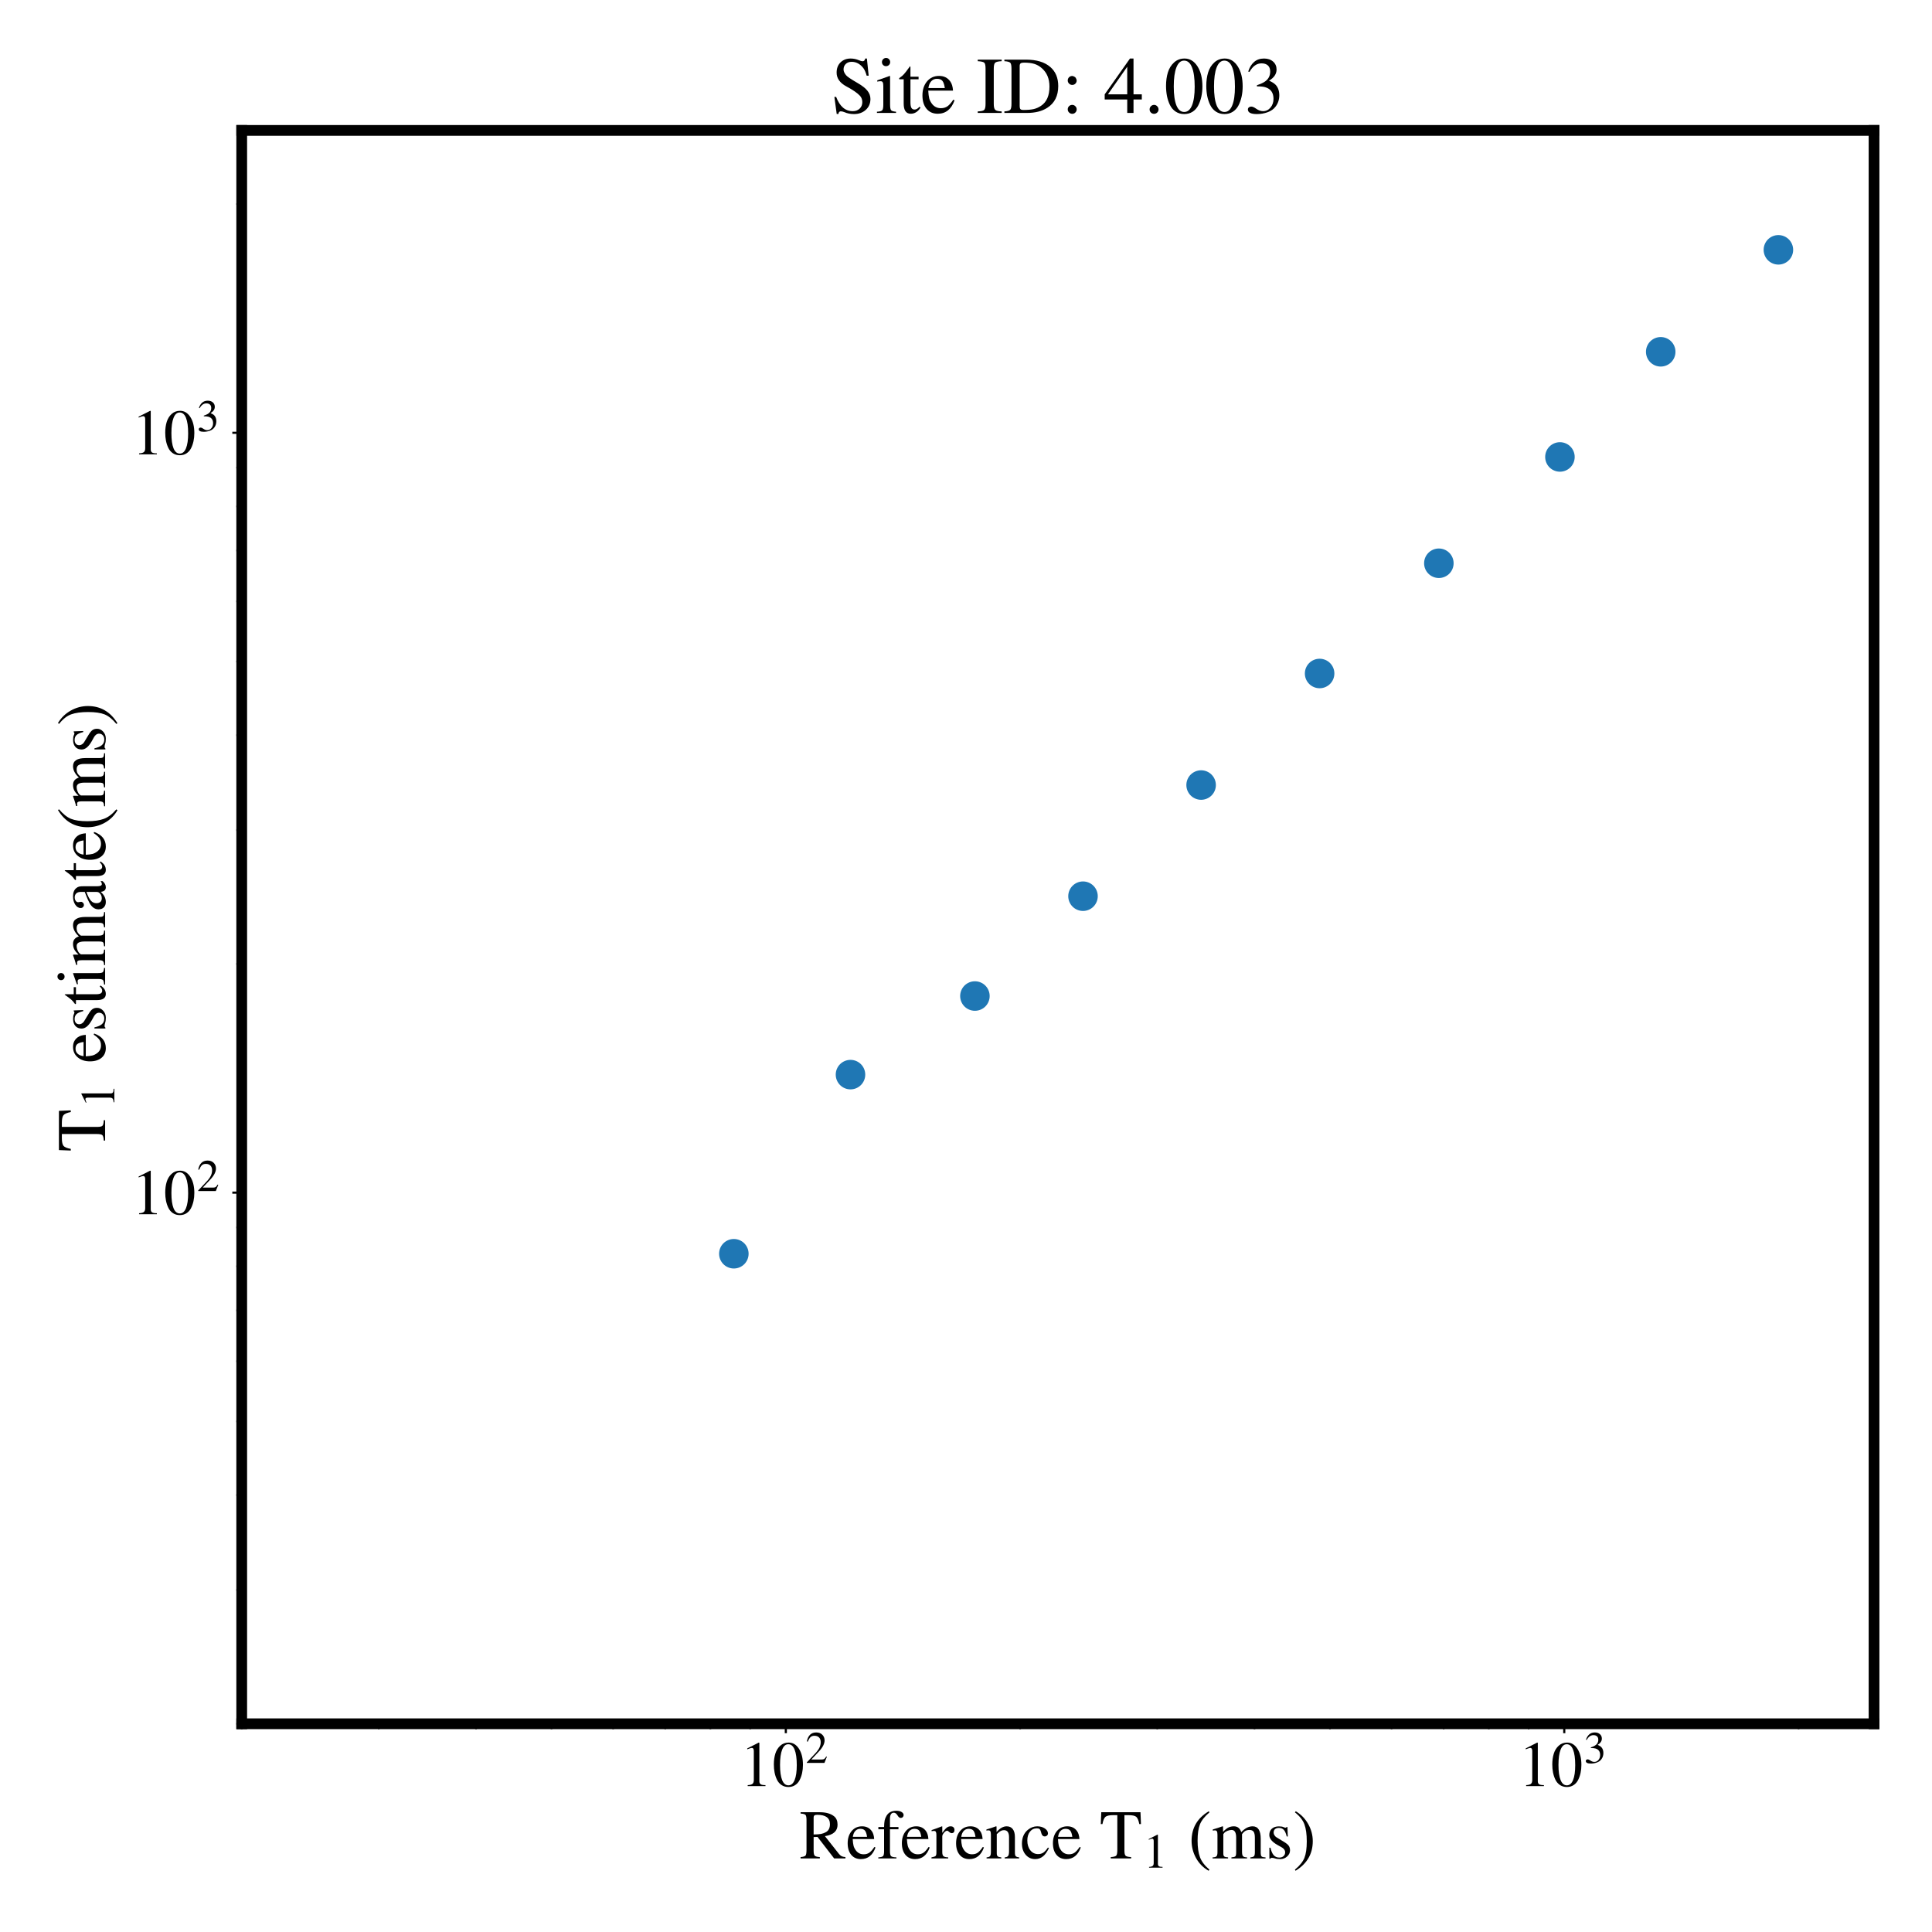
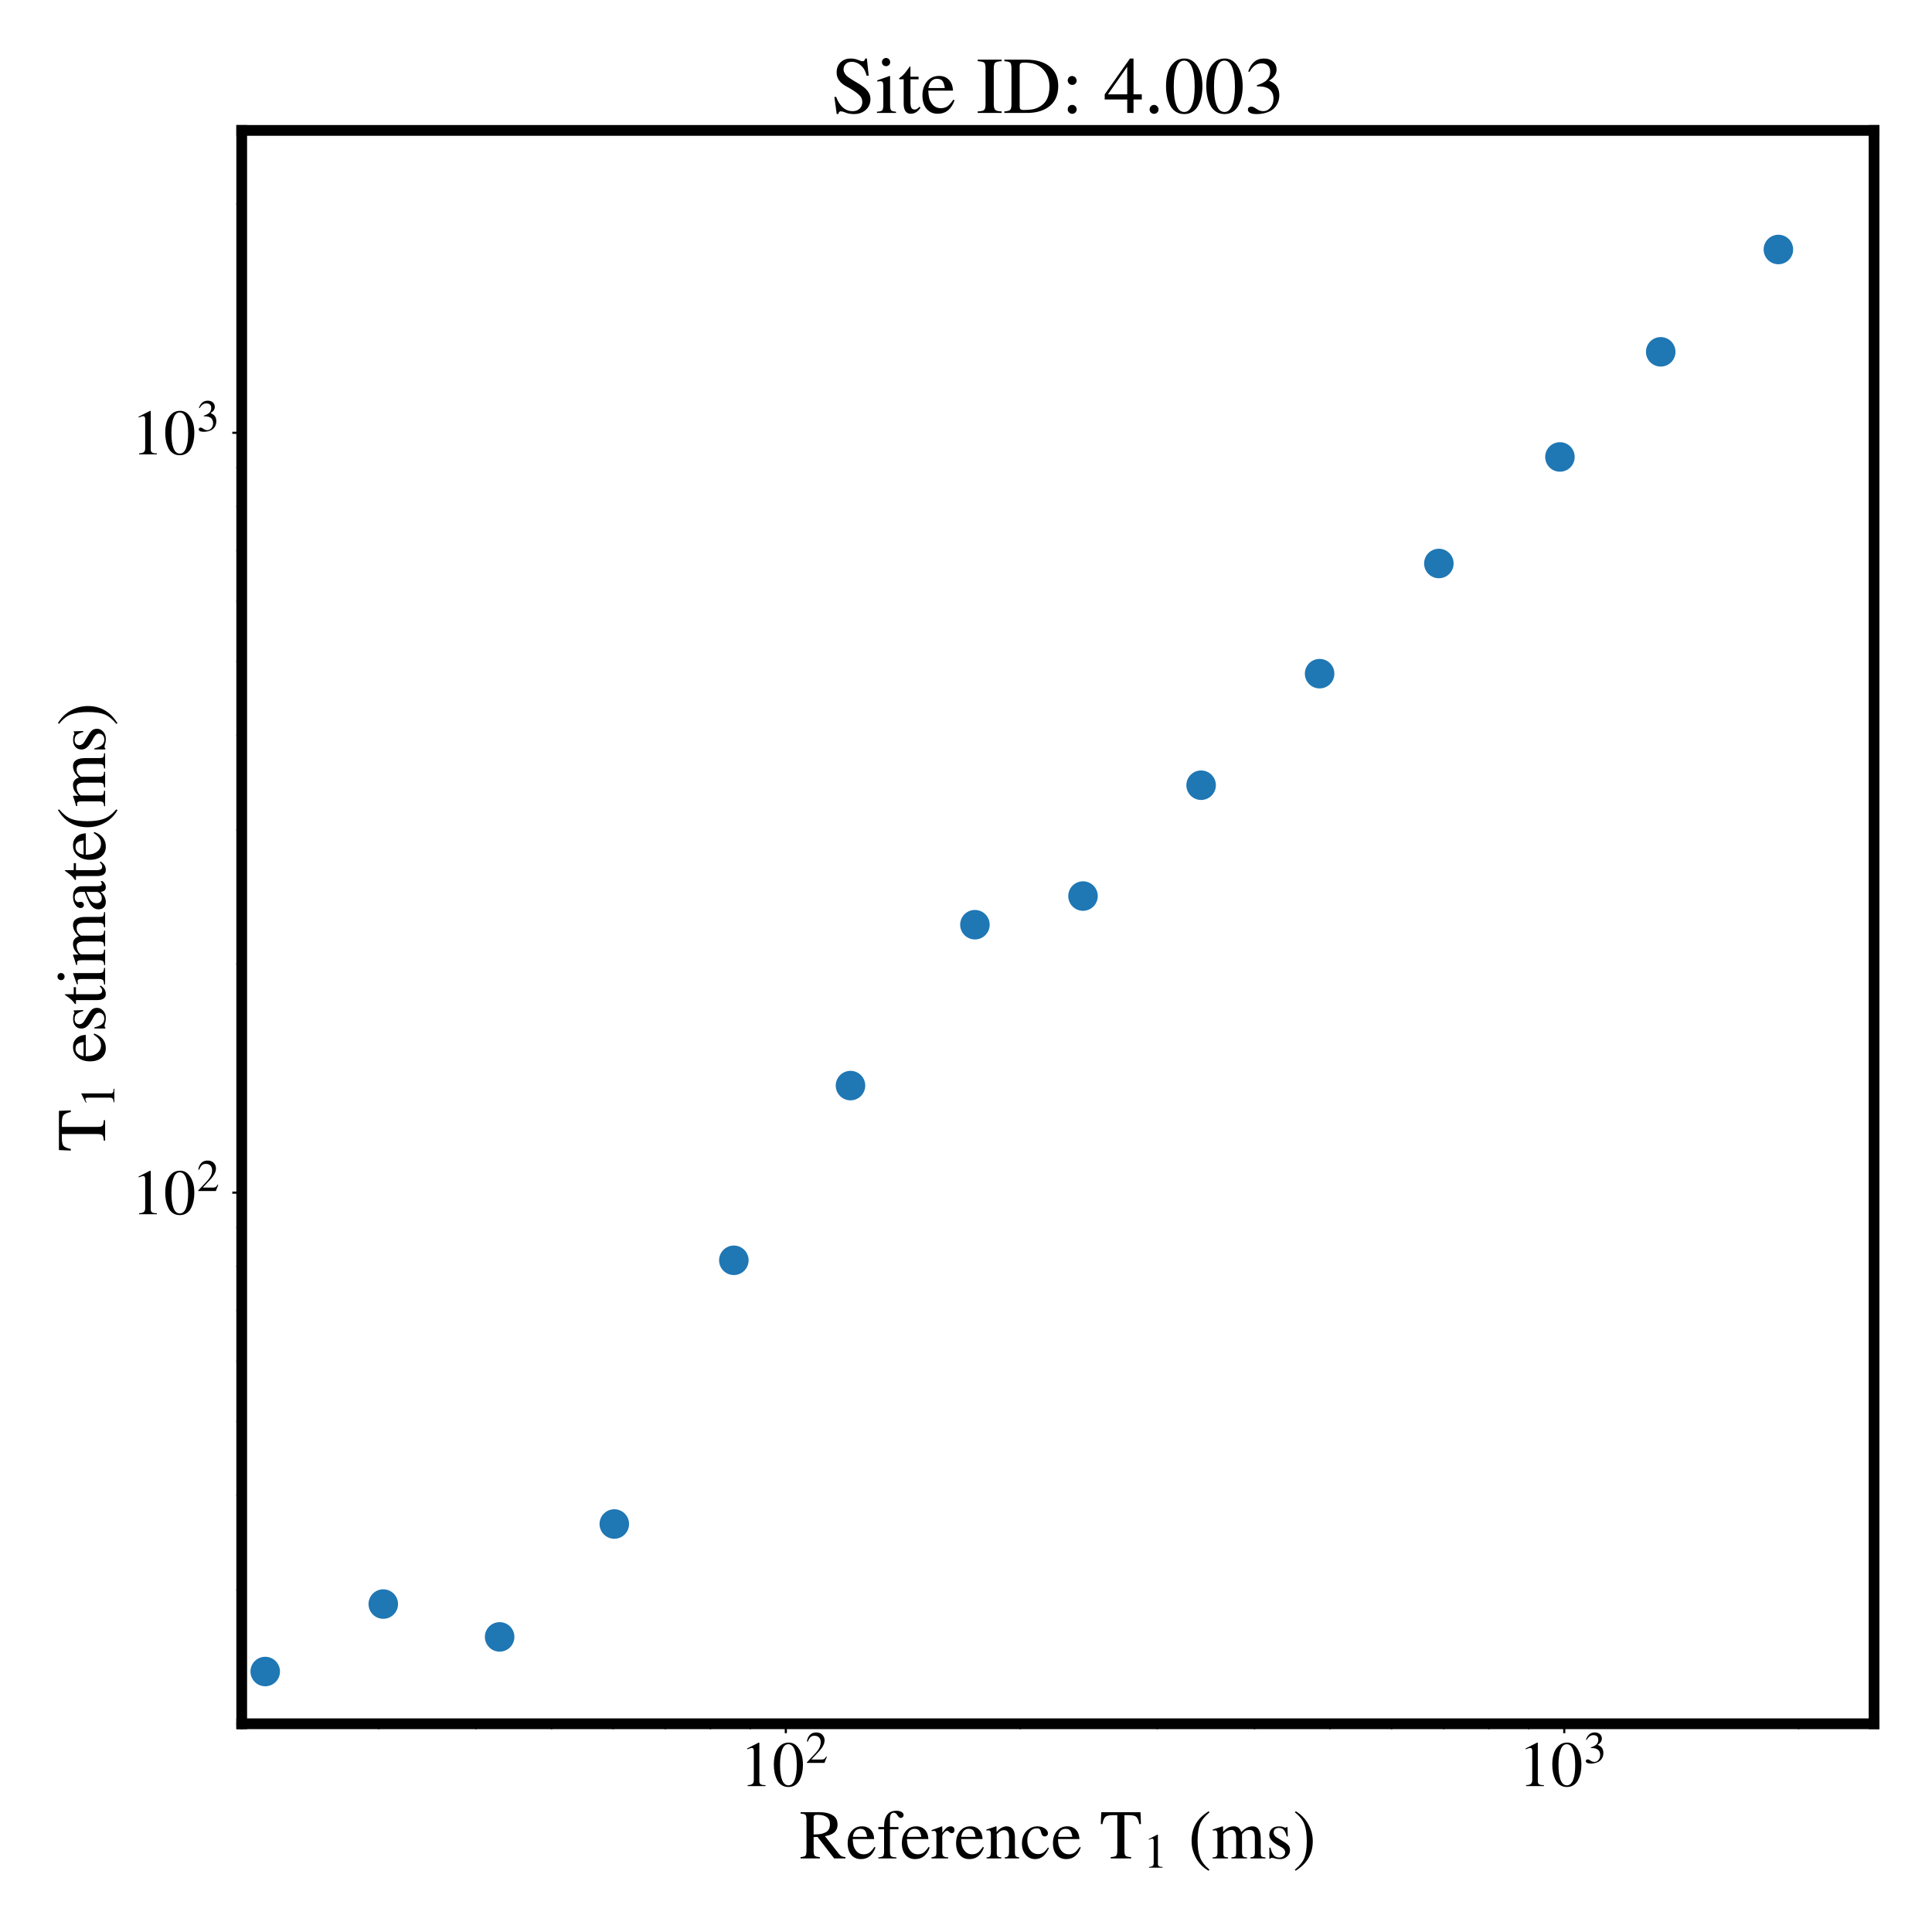
<svg xmlns="http://www.w3.org/2000/svg" xmlns:xlink="http://www.w3.org/1999/xlink" height="720pt" version="1.1" viewBox="0 0 720 720" width="720pt">
  <defs>
    <style type="text/css">*{stroke-linecap:butt;stroke-linejoin:round;}</style>
  </defs>
  <g id="figure_1">
    <g id="patch_1">
      <path d="M 0 720  L 720 720  L 720 0  L 0 0  z " style="fill:#ffffff;" />
    </g>
    <g id="axes_1">
      <g id="patch_2">
        <path d="M 90.08 642.4  L 698.4 642.4  L 698.4 48.6  L 90.08 48.6  z " style="fill:#ffffff;" />
      </g>
      <g id="matplotlib.axis_1">
        <g id="xtick_1">
          <g id="line2d_1">
            <defs>
-               <path d="M 0 0  L 0 3.5  " id="mec0db24d3a" style="stroke:#000000;stroke-width:0.8;" />
-             </defs>
-             <g>
-               <use style="stroke:#000000;stroke-width:0.8;" x="292.853" xlink:href="#mec0db24d3a" y="642.4" />
+               <path d="M 0 0  L 0 3.5  " id="m1747aa0107" style="stroke:#000000;stroke-width:0.8;" />
+             </defs>
+             <g>
+               <use style="stroke:#000000;stroke-width:0.8;" x="292.853" xlink:href="#m1747aa0107" y="642.4" />
            </g>
          </g>
          <g id="text_1">
            <g transform="translate(275.8133 665.7912)scale(0.24 -0.24)">
              <defs>
                <path d="M 39.406 0  L 11.797 0  L 11.797 1.5  Q 17.297 1.797 19.297 3.547  Q 21.297 5.297 21.297 9.5  L 21.297 54.406  Q 21.297 59.297 18.297 59.297  Q 16.906 59.297 13.797 58.094  L 11.094 57.094  L 11.094 58.5  L 29 67.594  L 29.906 67.297  L 29.906 7.594  Q 29.906 4.297 31.906 2.891  Q 33.906 1.5 39.406 1.5  z " id="STIXGeneral-Regular-49" />
                <path d="M 47.594 33  Q 47.594 26.297 46.297 20.344  Q 45 14.406 42.453 9.406  Q 39.906 4.406 35.406 1.5  Q 30.906 -1.406 25 -1.406  Q 18.906 -1.406 14.297 1.688  Q 9.703 4.797 7.203 10  Q 4.703 15.203 3.547 21.094  Q 2.406 27 2.406 33.594  Q 2.406 42.906 4.703 50.344  Q 7 57.797 12.344 62.688  Q 17.703 67.594 25.406 67.594  Q 35.203 67.594 41.391 58  Q 47.594 48.406 47.594 33  z M 38 32.5  Q 38 48.297 34.641 56.641  Q 31.297 65 24.797 65  Q 18.594 65 15.297 56.594  Q 12 48.203 12 32.906  Q 12 17.5 15.297 9.344  Q 18.594 1.203 25 1.203  Q 31.297 1.203 34.641 9.344  Q 38 17.5 38 32.5  z " id="STIXGeneral-Regular-48" />
                <path d="M 47.406 13.703  L 42 0  L 2.906 0  L 2.906 1.203  L 20.703 20.094  Q 27.703 27.406 30.703 33.5  Q 33.703 39.594 33.703 46.094  Q 33.703 52.797 30 56.5  Q 26.297 60.203 19.797 60.203  Q 14.406 60.203 11.25 57.391  Q 8.094 54.594 5.094 47.203  L 3 47.703  Q 4.703 57 9.844 62.297  Q 15 67.594 23.797 67.594  Q 32.094 67.594 37.188 62.594  Q 42.297 57.594 42.297 50  Q 42.297 38.703 29.5 25.203  L 13 7.594  L 36.406 7.594  Q 39.703 7.594 41.641 8.891  Q 43.594 10.203 46 14.297  z " id="STIXGeneral-Regular-50" />
              </defs>
              <use transform="translate(0 0.684375)" xlink:href="#STIXGeneral-Regular-49" />
              <use transform="translate(49.99999 0.684375)" xlink:href="#STIXGeneral-Regular-48" />
              <use transform="translate(101.575 36.68438)scale(0.7)" xlink:href="#STIXGeneral-Regular-50" />
            </g>
          </g>
        </g>
        <g id="xtick_2">
          <g id="line2d_2">
            <g>
-               <use style="stroke:#000000;stroke-width:0.8;" x="582.956" xlink:href="#mec0db24d3a" y="642.4" />
+               <use style="stroke:#000000;stroke-width:0.8;" x="582.956" xlink:href="#m1747aa0107" y="642.4" />
            </g>
          </g>
          <g id="text_2">
            <g transform="translate(565.9164 665.7912)scale(0.24 -0.24)">
              <defs>
                <path d="M 6.094 51  L 4.5 51.406  Q 6.797 58.906 11.688 63.25  Q 16.594 67.594 24.094 67.594  Q 31.094 67.594 35.391 63.797  Q 39.703 60 39.703 53.906  Q 39.703 45.703 30.406 40.094  Q 35.906 37.703 38.703 34.797  Q 43.094 29.906 43.094 21.906  Q 43.094 13.906 38.5 7.906  Q 35.094 3.297 28.75 0.938  Q 22.406 -1.406 15.297 -1.406  Q 4.094 -1.406 4.094 4.297  Q 4.094 5.906 5.297 6.906  Q 6.5 7.906 8.203 7.906  Q 10.703 7.906 14.297 5.297  Q 18.703 2.203 22.906 2.203  Q 28.406 2.203 32.156 6.641  Q 35.906 11.094 35.906 17.5  Q 35.906 29 25.5 32  Q 22.406 33 15.297 33  L 15.297 34.406  Q 20.906 36.297 23.703 38  Q 31.797 42.594 31.797 51.406  Q 31.797 56.406 28.938 59  Q 26.094 61.594 21 61.594  Q 12 61.594 6.094 51  z " id="STIXGeneral-Regular-51" />
              </defs>
              <use transform="translate(0 0.684375)" xlink:href="#STIXGeneral-Regular-49" />
              <use transform="translate(49.99999 0.684375)" xlink:href="#STIXGeneral-Regular-48" />
              <use transform="translate(101.575 36.68438)scale(0.7)" xlink:href="#STIXGeneral-Regular-51" />
            </g>
          </g>
        </g>
        <g id="xtick_3">
          <g id="line2d_3">
            <defs>
-               <path d="M 0 0  L 0 2  " id="m1d9bc4391e" style="stroke:#000000;stroke-width:0.6;" />
-             </defs>
-             <g>
-               <use style="stroke:#000000;stroke-width:0.6;" x="90.08" xlink:href="#m1d9bc4391e" y="642.4" />
+               <path d="M 0 0  L 0 2  " id="med1c0cef31" style="stroke:#000000;stroke-width:0.6;" />
+             </defs>
+             <g>
+               <use style="stroke:#000000;stroke-width:0.6;" x="90.08" xlink:href="#med1c0cef31" y="642.4" />
            </g>
          </g>
        </g>
        <g id="xtick_4">
          <g id="line2d_4">
            <g>
-               <use style="stroke:#000000;stroke-width:0.6;" x="141.165" xlink:href="#m1d9bc4391e" y="642.4" />
+               <use style="stroke:#000000;stroke-width:0.6;" x="141.165" xlink:href="#med1c0cef31" y="642.4" />
            </g>
          </g>
        </g>
        <g id="xtick_5">
          <g id="line2d_5">
            <g>
-               <use style="stroke:#000000;stroke-width:0.6;" x="177.41" xlink:href="#m1d9bc4391e" y="642.4" />
+               <use style="stroke:#000000;stroke-width:0.6;" x="177.41" xlink:href="#med1c0cef31" y="642.4" />
            </g>
          </g>
        </g>
        <g id="xtick_6">
          <g id="line2d_6">
            <g>
-               <use style="stroke:#000000;stroke-width:0.6;" x="205.524" xlink:href="#m1d9bc4391e" y="642.4" />
+               <use style="stroke:#000000;stroke-width:0.6;" x="205.524" xlink:href="#med1c0cef31" y="642.4" />
            </g>
          </g>
        </g>
        <g id="xtick_7">
          <g id="line2d_7">
            <g>
-               <use style="stroke:#000000;stroke-width:0.6;" x="228.494" xlink:href="#m1d9bc4391e" y="642.4" />
+               <use style="stroke:#000000;stroke-width:0.6;" x="228.494" xlink:href="#med1c0cef31" y="642.4" />
            </g>
          </g>
        </g>
        <g id="xtick_8">
          <g id="line2d_8">
            <g>
-               <use style="stroke:#000000;stroke-width:0.6;" x="247.916" xlink:href="#m1d9bc4391e" y="642.4" />
+               <use style="stroke:#000000;stroke-width:0.6;" x="247.916" xlink:href="#med1c0cef31" y="642.4" />
            </g>
          </g>
        </g>
        <g id="xtick_9">
          <g id="line2d_9">
            <g>
-               <use style="stroke:#000000;stroke-width:0.6;" x="264.739" xlink:href="#m1d9bc4391e" y="642.4" />
+               <use style="stroke:#000000;stroke-width:0.6;" x="264.739" xlink:href="#med1c0cef31" y="642.4" />
            </g>
          </g>
        </g>
        <g id="xtick_10">
          <g id="line2d_10">
            <g>
-               <use style="stroke:#000000;stroke-width:0.6;" x="279.579" xlink:href="#m1d9bc4391e" y="642.4" />
+               <use style="stroke:#000000;stroke-width:0.6;" x="279.579" xlink:href="#med1c0cef31" y="642.4" />
            </g>
          </g>
        </g>
        <g id="xtick_11">
          <g id="line2d_11">
            <g>
-               <use style="stroke:#000000;stroke-width:0.6;" x="380.183" xlink:href="#m1d9bc4391e" y="642.4" />
+               <use style="stroke:#000000;stroke-width:0.6;" x="380.183" xlink:href="#med1c0cef31" y="642.4" />
            </g>
          </g>
        </g>
        <g id="xtick_12">
          <g id="line2d_12">
            <g>
-               <use style="stroke:#000000;stroke-width:0.6;" x="431.268" xlink:href="#m1d9bc4391e" y="642.4" />
+               <use style="stroke:#000000;stroke-width:0.6;" x="431.268" xlink:href="#med1c0cef31" y="642.4" />
            </g>
          </g>
        </g>
        <g id="xtick_13">
          <g id="line2d_13">
            <g>
-               <use style="stroke:#000000;stroke-width:0.6;" x="467.513" xlink:href="#m1d9bc4391e" y="642.4" />
+               <use style="stroke:#000000;stroke-width:0.6;" x="467.513" xlink:href="#med1c0cef31" y="642.4" />
            </g>
          </g>
        </g>
        <g id="xtick_14">
          <g id="line2d_14">
            <g>
-               <use style="stroke:#000000;stroke-width:0.6;" x="495.627" xlink:href="#m1d9bc4391e" y="642.4" />
+               <use style="stroke:#000000;stroke-width:0.6;" x="495.627" xlink:href="#med1c0cef31" y="642.4" />
            </g>
          </g>
        </g>
        <g id="xtick_15">
          <g id="line2d_15">
            <g>
-               <use style="stroke:#000000;stroke-width:0.6;" x="518.597" xlink:href="#m1d9bc4391e" y="642.4" />
+               <use style="stroke:#000000;stroke-width:0.6;" x="518.597" xlink:href="#med1c0cef31" y="642.4" />
            </g>
          </g>
        </g>
        <g id="xtick_16">
          <g id="line2d_16">
            <g>
-               <use style="stroke:#000000;stroke-width:0.6;" x="538.019" xlink:href="#m1d9bc4391e" y="642.4" />
+               <use style="stroke:#000000;stroke-width:0.6;" x="538.019" xlink:href="#med1c0cef31" y="642.4" />
            </g>
          </g>
        </g>
        <g id="xtick_17">
          <g id="line2d_17">
            <g>
-               <use style="stroke:#000000;stroke-width:0.6;" x="554.842" xlink:href="#m1d9bc4391e" y="642.4" />
+               <use style="stroke:#000000;stroke-width:0.6;" x="554.842" xlink:href="#med1c0cef31" y="642.4" />
            </g>
          </g>
        </g>
        <g id="xtick_18">
          <g id="line2d_18">
            <g>
-               <use style="stroke:#000000;stroke-width:0.6;" x="569.682" xlink:href="#m1d9bc4391e" y="642.4" />
+               <use style="stroke:#000000;stroke-width:0.6;" x="569.682" xlink:href="#med1c0cef31" y="642.4" />
            </g>
          </g>
        </g>
        <g id="xtick_19">
          <g id="line2d_19">
            <g>
-               <use style="stroke:#000000;stroke-width:0.6;" x="670.286" xlink:href="#m1d9bc4391e" y="642.4" />
+               <use style="stroke:#000000;stroke-width:0.6;" x="670.286" xlink:href="#med1c0cef31" y="642.4" />
            </g>
          </g>
        </g>
        <g id="text_3">
          <g transform="translate(297.91 692.7572)scale(0.26 -0.26)">
            <defs>
              <path d="M 66 0  L 49.797 0  L 26 30.797  L 20.406 30.594  L 20.406 11.203  Q 20.406 5.5 21.953 3.891  Q 23.5 2.297 29.297 1.906  L 29.297 0  L 1.703 0  L 1.703 1.906  Q 7.406 2.406 8.797 4.094  Q 10.203 5.797 10.203 12.406  L 10.203 55.094  Q 10.203 60.703 8.797 62.297  Q 7.406 63.906 1.703 64.297  L 1.703 66.203  L 28.906 66.203  Q 42.594 66.203 49.797 60.297  Q 54.703 56.297 54.703 48.297  Q 54.703 34.703 36.594 31.906  L 56.594 6.594  Q 58.703 4 60.594 3.094  Q 62.5 2.203 66 1.906  z M 20.406 58.297  L 20.406 34.297  Q 27.594 34.406 31.094 35.094  Q 34.594 35.797 38.094 37.703  Q 43.797 40.906 43.797 49.094  Q 43.797 62.5 25.5 62.5  Q 22.797 62.5 21.594 61.641  Q 20.406 60.797 20.406 58.297  z " id="STIXGeneral-Regular-82" />
              <path d="M 40.797 16.406  L 42.406 15.703  Q 36.406 -1 21.5 -1  Q 12.703 -1 7.594 5.141  Q 2.5 11.297 2.5 21.703  Q 2.5 32.406 8.203 39.203  Q 13.906 46 23.203 46  Q 32.203 46 37.094 39.094  Q 40 35.094 40.5 27.703  L 9.703 27.703  Q 10.094 21.406 10.938 18.094  Q 11.797 14.797 14.297 11.406  Q 18.5 5.906 25.406 5.906  Q 30.297 5.906 33.641 8.297  Q 37 10.703 40.797 16.406  z M 9.906 30.906  L 30.297 30.906  Q 29.406 37.203 27.344 39.797  Q 25.297 42.406 20.5 42.406  Q 16.297 42.406 13.5 39.453  Q 10.703 36.5 9.906 30.906  z " id="STIXGeneral-Regular-101" />
              <path d="M 2.094 45  L 10.297 45  Q 10.406 51 11.094 54.344  Q 11.797 57.703 13.797 61.094  Q 18 68.297 27.906 68.297  Q 32.406 68.297 35.344 66.547  Q 38.297 64.797 38.297 62.094  Q 38.297 60.406 37.094 59.203  Q 35.906 58 34.094 58  Q 31.703 58 29.594 61.594  Q 27.203 65.5 24.297 65.5  Q 18.703 65.5 18.703 56.594  L 18.703 45  L 30.906 45  L 30.906 41.797  L 18.703 41.797  L 18.703 10.406  Q 18.703 4.797 20.297 3.25  Q 21.906 1.703 28 1.5  L 28 0  L 2 0  L 2 1.5  Q 7.406 1.797 8.844 3.344  Q 10.297 4.906 10.297 10.406  L 10.297 41.797  L 2.094 41.797  z " id="STIXGeneral-Regular-102" />
              <path d="M 16 45.797  L 16 36.594  Q 19.797 42 22.344 44  Q 24.906 46 28 46  Q 30.594 46 32.047 44.594  Q 33.5 43.203 33.5 40.703  Q 33.5 38.594 32.453 37.391  Q 31.406 36.203 29.594 36.203  Q 27.703 36.203 25.594 38.203  Q 24 39.703 23 39.703  Q 20.906 39.703 18.453 36.797  Q 16 33.906 16 31.5  L 16 9  Q 16 4.703 17.703 3.203  Q 19.406 1.703 24.5 1.5  L 24.5 0  L 0.5 0  L 0.5 1.5  Q 5.297 2.406 6.438 3.5  Q 7.594 4.594 7.594 8.406  L 7.594 33.406  Q 7.594 36.703 6.844 38.047  Q 6.094 39.406 4.203 39.406  Q 2.594 39.406 0.703 39  L 0.703 40.594  Q 7 42.594 15.5 46  z " id="STIXGeneral-Regular-114" />
              <path d="M 48.5 0  L 27.703 0  L 27.797 1.5  Q 31.5 1.797 32.75 3.641  Q 34 5.5 34 10.5  L 34 30.406  Q 34 40.5 26.703 40.5  Q 24.203 40.5 22 39.297  Q 19.797 38.094 16.406 34.797  L 16.406 7.203  Q 16.406 4.203 17.75 3  Q 19.094 1.797 22.906 1.5  L 22.906 0  L 1.797 0  L 1.797 1.5  Q 5.594 1.797 6.797 3.344  Q 8 4.906 8 9.406  L 8 33.703  Q 8 37.406 7.297 38.797  Q 6.594 40.203 4.5 40.203  Q 2.5 40.203 1.594 39.797  L 1.594 41.5  Q 8.594 43.5 15.297 46  L 16.094 45.703  L 16.094 37.906  L 16.203 37.906  Q 23.297 46 30.594 46  Q 36.297 46 39.344 42  Q 42.406 38 42.406 30.594  L 42.406 8.5  Q 42.406 4.5 43.594 3.203  Q 44.797 1.906 48.5 1.5  z " id="STIXGeneral-Regular-110" />
              <path d="M 39.797 15.594  L 41.203 14.703  Q 36.906 6.297 33 3.203  Q 27.906 -1 21.5 -1  Q 13.203 -1 7.844 5.25  Q 2.5 11.5 2.5 21.203  Q 2.5 33.906 10.906 40.906  Q 17.094 46 24.406 46  Q 30.703 46 35.25 42.953  Q 39.797 39.906 39.797 35.703  Q 39.797 34 38.391 32.75  Q 37 31.5 35.094 31.5  Q 31.594 31.5 30.297 36.094  L 29.703 38.297  Q 28.906 41.094 27.703 42.094  Q 26.5 43.094 23.797 43.094  Q 17.703 43.094 13.953 38.297  Q 10.203 33.5 10.203 25.703  Q 10.203 17.094 14.5 11.641  Q 18.797 6.203 25.703 6.203  Q 30 6.203 33.094 8.25  Q 36.203 10.297 39.797 15.594  z " id="STIXGeneral-Regular-99" />
              <path id="STIXGeneral-Regular-32" />
              <path d="M 59.297 49.203  L 56.906 49.203  Q 55.297 57.406 52.391 59.703  Q 49.5 62 41.5 62  L 35.594 62  L 35.594 11.094  Q 35.594 5.406 37.297 3.797  Q 39 2.203 45.203 1.906  L 45.203 0  L 16 0  L 16 1.906  Q 22.297 2.297 23.844 4  Q 25.406 5.703 25.406 12.297  L 25.406 62  L 19.406 62  Q 11.297 62 8.438 59.641  Q 5.594 57.297 4.094 49.203  L 1.703 49.203  L 2.406 66.203  L 58.594 66.203  z " id="STIXGeneral-Regular-84" />
              <path d="M 30.406 -16.094  L 29.203 -17.703  Q 17.594 -11.094 11.188 0.5  Q 4.797 12.094 4.797 25.203  Q 4.797 52.906 29.5 67.594  L 30.406 66  Q 20.203 57.297 16.797 48.844  Q 13.406 40.406 13.406 25.5  Q 13.406 10.703 16.906 1.5  Q 20.406 -7.703 30.406 -16.094  z " id="STIXGeneral-Regular-40" />
              <path d="M 77.5 0  L 55.703 0  L 55.703 1.5  Q 59.906 1.906 61.047 3.25  Q 62.203 4.594 62.203 9  L 62.203 29.594  Q 62.203 35.594 60.453 38.188  Q 58.703 40.797 54.5 40.797  Q 51 40.797 48.547 39.391  Q 46.094 38 43.797 34.703  L 43.797 9.5  Q 43.797 4.703 45.25 3.141  Q 46.703 1.594 51 1.5  L 51 0  L 28.594 0  L 28.594 1.5  Q 33 1.797 34.203 2.938  Q 35.406 4.094 35.406 8.594  L 35.406 29.703  Q 35.406 40.797 28.906 40.797  Q 26.094 40.797 22.938 39.547  Q 19.797 38.297 18.297 36.5  Q 17 35 17 34.797  L 17 7  Q 17 3.797 18.391 2.75  Q 19.797 1.703 23.797 1.5  L 23.797 0  L 1.594 0  L 1.594 1.5  Q 5.797 1.594 7.188 3.047  Q 8.594 4.5 8.594 8.797  L 8.594 33.594  Q 8.594 37.297 7.797 38.75  Q 7 40.203 5.094 40.203  Q 3.594 40.203 1.906 39.797  L 1.906 41.5  Q 8.703 43.406 15.797 46  L 16.594 45.703  L 16.594 38.297  L 16.797 38.297  Q 21.297 43 24.75 44.5  Q 28.203 46 32.094 46  Q 40 46 42.703 37.594  Q 50.5 46 59 46  Q 70.594 46 70.594 28  L 70.594 7.703  Q 70.594 4.406 71.594 3.156  Q 72.594 1.906 74.906 1.703  L 77.5 1.5  z " id="STIXGeneral-Regular-109" />
              <path d="M 15.594 30.094  L 26 23.797  Q 31 20.797 32.891 18.188  Q 34.797 15.594 34.797 11.5  Q 34.797 6.5 30.641 2.75  Q 26.5 -1 20.797 -1  Q 16.094 -1 13.5 -0.094  Q 10.797 0.797 8.906 0.797  Q 7.203 0.797 6.5 -0.406  L 5.203 -0.406  L 5.203 15.297  L 6.797 15.297  Q 8.406 8 11.406 4.594  Q 14.406 1.203 19.5 1.203  Q 23.203 1.203 25.5 3.297  Q 27.797 5.406 27.797 8.594  Q 27.797 13.203 22.5 16.094  L 17.094 19.094  Q 5.094 25.797 5.094 33.594  Q 5.094 39.406 8.844 42.656  Q 12.594 45.906 18.906 45.906  Q 23.297 45.906 25.594 44.797  Q 27.406 44 28.406 44  Q 29.094 44 30 45  L 31.094 45  L 31.594 31.406  L 30.094 31.406  Q 28.406 38.203 25.844 40.953  Q 23.297 43.703 18.797 43.703  Q 15.406 43.703 13.344 42  Q 11.297 40.297 11.297 36.906  Q 11.297 35.203 12.438 33.25  Q 13.594 31.297 15.594 30.094  z " id="STIXGeneral-Regular-115" />
              <path d="M 2.906 66  L 4.094 67.594  Q 15.5 60.797 22 49.188  Q 28.5 37.594 28.5 24.703  Q 28.5 -2.594 3.797 -17.703  L 2.906 -16.094  Q 13.203 -7.594 16.547 0.844  Q 19.906 9.297 19.906 24.406  Q 19.906 39.594 16.547 48.75  Q 13.203 57.906 2.906 66  z " id="STIXGeneral-Regular-41" />
            </defs>
            <use transform="translate(0 0.703125)" xlink:href="#STIXGeneral-Regular-82" />
            <use transform="translate(66.7 0.703125)" xlink:href="#STIXGeneral-Regular-101" />
            <use transform="translate(111.1 0.703125)" xlink:href="#STIXGeneral-Regular-102" />
            <use transform="translate(144.4 0.703125)" xlink:href="#STIXGeneral-Regular-101" />
            <use transform="translate(188.8 0.703125)" xlink:href="#STIXGeneral-Regular-114" />
            <use transform="translate(222.1 0.703125)" xlink:href="#STIXGeneral-Regular-101" />
            <use transform="translate(266.5 0.703125)" xlink:href="#STIXGeneral-Regular-110" />
            <use transform="translate(316.4999 0.703125)" xlink:href="#STIXGeneral-Regular-99" />
            <use transform="translate(360.8999 0.703125)" xlink:href="#STIXGeneral-Regular-101" />
            <use transform="translate(405.2999 0.703125)" xlink:href="#STIXGeneral-Regular-32" />
            <use transform="translate(430.2999 0.703125)" xlink:href="#STIXGeneral-Regular-84" />
            <use transform="translate(492.9432 -12.525)scale(0.7)" xlink:href="#STIXGeneral-Regular-49" />
            <use transform="translate(532.3525 0.703125)" xlink:href="#STIXGeneral-Regular-32" />
            <use transform="translate(557.3525 0.703125)" xlink:href="#STIXGeneral-Regular-40" />
            <use transform="translate(590.6525 0.703125)" xlink:href="#STIXGeneral-Regular-109" />
            <use transform="translate(668.4525 0.703125)" xlink:href="#STIXGeneral-Regular-115" />
            <use transform="translate(707.3525 0.703125)" xlink:href="#STIXGeneral-Regular-41" />
          </g>
        </g>
      </g>
      <g id="matplotlib.axis_2">
        <g id="ytick_1">
          <g id="line2d_20">
            <defs>
-               <path d="M 0 0  L -3.5 0  " id="m7ad595fef1" style="stroke:#000000;stroke-width:0.8;" />
-             </defs>
-             <g>
-               <use style="stroke:#000000;stroke-width:0.8;" x="90.08" xlink:href="#m7ad595fef1" y="444.467" />
+               <path d="M 0 0  L -3.5 0  " id="m968bdeec0d" style="stroke:#000000;stroke-width:0.8;" />
+             </defs>
+             <g>
+               <use style="stroke:#000000;stroke-width:0.8;" x="90.08" xlink:href="#m968bdeec0d" y="444.467" />
            </g>
          </g>
          <g id="text_4">
            <g transform="translate(49 452.6623)scale(0.24 -0.24)">
              <use transform="translate(0 0.684375)" xlink:href="#STIXGeneral-Regular-49" />
              <use transform="translate(49.99999 0.684375)" xlink:href="#STIXGeneral-Regular-48" />
              <use transform="translate(101.575 36.68438)scale(0.7)" xlink:href="#STIXGeneral-Regular-50" />
            </g>
          </g>
        </g>
        <g id="ytick_2">
          <g id="line2d_21">
            <g>
-               <use style="stroke:#000000;stroke-width:0.8;" x="90.08" xlink:href="#m7ad595fef1" y="161.288" />
+               <use style="stroke:#000000;stroke-width:0.8;" x="90.08" xlink:href="#m968bdeec0d" y="161.288" />
            </g>
          </g>
          <g id="text_5">
            <g transform="translate(49 169.4837)scale(0.24 -0.24)">
              <use transform="translate(0 0.684375)" xlink:href="#STIXGeneral-Regular-49" />
              <use transform="translate(49.99999 0.684375)" xlink:href="#STIXGeneral-Regular-48" />
              <use transform="translate(101.575 36.68438)scale(0.7)" xlink:href="#STIXGeneral-Regular-51" />
            </g>
          </g>
        </g>
        <g id="ytick_3">
          <g id="line2d_22">
            <defs>
-               <path d="M 0 0  L -2 0  " id="mbcac47f672" style="stroke:#000000;stroke-width:0.6;" />
-             </defs>
-             <g>
-               <use style="stroke:#000000;stroke-width:0.6;" x="90.08" xlink:href="#mbcac47f672" y="642.4" />
+               <path d="M 0 0  L -2 0  " id="m45e4d86a9b" style="stroke:#000000;stroke-width:0.6;" />
+             </defs>
+             <g>
+               <use style="stroke:#000000;stroke-width:0.6;" x="90.08" xlink:href="#m45e4d86a9b" y="642.4" />
            </g>
          </g>
        </g>
        <g id="ytick_4">
          <g id="line2d_23">
            <g>
-               <use style="stroke:#000000;stroke-width:0.6;" x="90.08" xlink:href="#mbcac47f672" y="592.535" />
+               <use style="stroke:#000000;stroke-width:0.6;" x="90.08" xlink:href="#m45e4d86a9b" y="592.535" />
            </g>
          </g>
        </g>
        <g id="ytick_5">
          <g id="line2d_24">
            <g>
-               <use style="stroke:#000000;stroke-width:0.6;" x="90.08" xlink:href="#mbcac47f672" y="557.155" />
+               <use style="stroke:#000000;stroke-width:0.6;" x="90.08" xlink:href="#m45e4d86a9b" y="557.155" />
            </g>
          </g>
        </g>
        <g id="ytick_6">
          <g id="line2d_25">
            <g>
-               <use style="stroke:#000000;stroke-width:0.6;" x="90.08" xlink:href="#mbcac47f672" y="529.712" />
+               <use style="stroke:#000000;stroke-width:0.6;" x="90.08" xlink:href="#m45e4d86a9b" y="529.712" />
            </g>
          </g>
        </g>
        <g id="ytick_7">
          <g id="line2d_26">
            <g>
-               <use style="stroke:#000000;stroke-width:0.6;" x="90.08" xlink:href="#mbcac47f672" y="507.289" />
+               <use style="stroke:#000000;stroke-width:0.6;" x="90.08" xlink:href="#m45e4d86a9b" y="507.289" />
            </g>
          </g>
        </g>
        <g id="ytick_8">
          <g id="line2d_27">
            <g>
-               <use style="stroke:#000000;stroke-width:0.6;" x="90.08" xlink:href="#mbcac47f672" y="488.332" />
+               <use style="stroke:#000000;stroke-width:0.6;" x="90.08" xlink:href="#m45e4d86a9b" y="488.332" />
            </g>
          </g>
        </g>
        <g id="ytick_9">
          <g id="line2d_28">
            <g>
-               <use style="stroke:#000000;stroke-width:0.6;" x="90.08" xlink:href="#mbcac47f672" y="471.91" />
+               <use style="stroke:#000000;stroke-width:0.6;" x="90.08" xlink:href="#m45e4d86a9b" y="471.91" />
            </g>
          </g>
        </g>
        <g id="ytick_10">
          <g id="line2d_29">
            <g>
-               <use style="stroke:#000000;stroke-width:0.6;" x="90.08" xlink:href="#mbcac47f672" y="457.424" />
+               <use style="stroke:#000000;stroke-width:0.6;" x="90.08" xlink:href="#m45e4d86a9b" y="457.424" />
            </g>
          </g>
        </g>
        <g id="ytick_11">
          <g id="line2d_30">
            <g>
-               <use style="stroke:#000000;stroke-width:0.6;" x="90.08" xlink:href="#mbcac47f672" y="359.221" />
+               <use style="stroke:#000000;stroke-width:0.6;" x="90.08" xlink:href="#m45e4d86a9b" y="359.221" />
            </g>
          </g>
        </g>
        <g id="ytick_12">
          <g id="line2d_31">
            <g>
-               <use style="stroke:#000000;stroke-width:0.6;" x="90.08" xlink:href="#mbcac47f672" y="309.356" />
+               <use style="stroke:#000000;stroke-width:0.6;" x="90.08" xlink:href="#m45e4d86a9b" y="309.356" />
            </g>
          </g>
        </g>
        <g id="ytick_13">
          <g id="line2d_32">
            <g>
-               <use style="stroke:#000000;stroke-width:0.6;" x="90.08" xlink:href="#mbcac47f672" y="273.976" />
+               <use style="stroke:#000000;stroke-width:0.6;" x="90.08" xlink:href="#m45e4d86a9b" y="273.976" />
            </g>
          </g>
        </g>
        <g id="ytick_14">
          <g id="line2d_33">
            <g>
-               <use style="stroke:#000000;stroke-width:0.6;" x="90.08" xlink:href="#mbcac47f672" y="246.533" />
+               <use style="stroke:#000000;stroke-width:0.6;" x="90.08" xlink:href="#m45e4d86a9b" y="246.533" />
            </g>
          </g>
        </g>
        <g id="ytick_15">
          <g id="line2d_34">
            <g>
-               <use style="stroke:#000000;stroke-width:0.6;" x="90.08" xlink:href="#mbcac47f672" y="224.111" />
+               <use style="stroke:#000000;stroke-width:0.6;" x="90.08" xlink:href="#m45e4d86a9b" y="224.111" />
            </g>
          </g>
        </g>
        <g id="ytick_16">
          <g id="line2d_35">
            <g>
-               <use style="stroke:#000000;stroke-width:0.6;" x="90.08" xlink:href="#mbcac47f672" y="205.153" />
+               <use style="stroke:#000000;stroke-width:0.6;" x="90.08" xlink:href="#m45e4d86a9b" y="205.153" />
            </g>
          </g>
        </g>
        <g id="ytick_17">
          <g id="line2d_36">
            <g>
-               <use style="stroke:#000000;stroke-width:0.6;" x="90.08" xlink:href="#mbcac47f672" y="188.731" />
+               <use style="stroke:#000000;stroke-width:0.6;" x="90.08" xlink:href="#m45e4d86a9b" y="188.731" />
            </g>
          </g>
        </g>
        <g id="ytick_18">
          <g id="line2d_37">
            <g>
-               <use style="stroke:#000000;stroke-width:0.6;" x="90.08" xlink:href="#mbcac47f672" y="174.246" />
+               <use style="stroke:#000000;stroke-width:0.6;" x="90.08" xlink:href="#m45e4d86a9b" y="174.246" />
            </g>
          </g>
        </g>
        <g id="ytick_19">
          <g id="line2d_38">
            <g>
-               <use style="stroke:#000000;stroke-width:0.6;" x="90.08" xlink:href="#mbcac47f672" y="76.043" />
+               <use style="stroke:#000000;stroke-width:0.6;" x="90.08" xlink:href="#m45e4d86a9b" y="76.043" />
            </g>
          </g>
        </g>
        <g id="text_6">
          <g transform="translate(39.35719 429.22)rotate(-90)scale(0.26 -0.26)">
            <defs>
              <path d="M 26.594 7.703  L 27.906 6.594  Q 23.094 -1 15.797 -1  Q 7 -1 7 11.703  L 7 41.797  L 1.703 41.797  Q 1.297 42.094 1.297 42.5  Q 1.297 43.297 3 44.406  Q 6.797 46.594 12.703 55.094  Q 12.906 55.406 13.656 56.344  Q 14.406 57.297 14.703 57.906  Q 15.406 57.906 15.406 56.594  L 15.406 45  L 25.5 45  L 25.5 41.797  L 15.406 41.797  L 15.406 13.203  Q 15.406 8.406 16.594 6.297  Q 17.797 4.203 20.594 4.203  Q 23.594 4.203 26.594 7.703  z " id="STIXGeneral-Regular-116" />
              <path d="M 18 63.203  Q 18 61 16.5 59.547  Q 15 58.094 12.797 58.094  Q 10.703 58.094 9.25 59.547  Q 7.797 61 7.797 63.203  Q 7.797 65.297 9.297 66.797  Q 10.797 68.297 12.906 68.297  Q 15.094 68.297 16.547 66.797  Q 18 65.297 18 63.203  z M 25.297 0  L 1.594 0  L 1.594 1.5  Q 6.797 1.797 8.141 3.297  Q 9.5 4.797 9.5 10.406  L 9.5 33.094  Q 9.5 36.594 8.797 38  Q 8.094 39.406 6.203 39.406  Q 3.797 39.406 2 38.906  L 2 40.5  L 17.5 46  L 17.906 45.594  L 17.906 10.5  Q 17.906 4.906 19.156 3.406  Q 20.406 1.906 25.297 1.5  z " id="STIXGeneral-Regular-105" />
              <path d="M 44.203 6.594  L 44.203 3.797  Q 40.406 -1 35.203 -1  Q 29.5 -1 28.797 6.297  L 28.703 6.297  Q 22.297 -1 14.203 -1  Q 9.5 -1 6.594 1.75  Q 3.703 4.5 3.703 9.406  Q 3.703 16.406 10.703 21.094  Q 15.5 24.297 28.703 29.203  L 28.703 34.594  Q 28.703 39.094 26.547 41.344  Q 24.406 43.594 20.906 43.594  Q 17.906 43.594 15.906 42.141  Q 13.906 40.703 13.906 38.703  Q 13.906 37.797 14.203 36.688  Q 14.5 35.594 14.5 34.5  Q 14.5 33 13.141 31.703  Q 11.797 30.406 9.906 30.406  Q 8.203 30.406 6.891 31.703  Q 5.594 33 5.594 35  Q 5.594 39.797 10.703 43  Q 15.406 46 22.203 46  Q 30.297 46 34 41.5  Q 35.797 39.406 36.297 37.25  Q 36.797 35.094 36.797 30.406  L 36.797 11.297  Q 36.797 4.703 39.906 4.703  Q 41.906 4.703 44.203 6.594  z M 28.703 12.703  L 28.703 26.797  Q 19.5 23.594 15.906 20.203  Q 12.5 17.094 12.5 12.5  Q 12.5 8.703 14.391 6.75  Q 16.297 4.797 19.406 4.797  Q 22.703 4.797 25.203 6.406  Q 27.297 7.906 28 9.203  Q 28.703 10.5 28.703 12.703  z " id="STIXGeneral-Regular-97" />
            </defs>
            <use transform="translate(0 0.703125)" xlink:href="#STIXGeneral-Regular-84" />
            <use transform="translate(62.64327 -12.525)scale(0.7)" xlink:href="#STIXGeneral-Regular-49" />
            <use transform="translate(102.0526 0.703125)" xlink:href="#STIXGeneral-Regular-32" />
            <use transform="translate(127.0526 0.703125)" xlink:href="#STIXGeneral-Regular-101" />
            <use transform="translate(171.4526 0.703125)" xlink:href="#STIXGeneral-Regular-115" />
            <use transform="translate(210.3526 0.703125)" xlink:href="#STIXGeneral-Regular-116" />
            <use transform="translate(238.1526 0.703125)" xlink:href="#STIXGeneral-Regular-105" />
            <use transform="translate(265.9526 0.703125)" xlink:href="#STIXGeneral-Regular-109" />
            <use transform="translate(343.7526 0.703125)" xlink:href="#STIXGeneral-Regular-97" />
            <use transform="translate(388.1526 0.703125)" xlink:href="#STIXGeneral-Regular-116" />
            <use transform="translate(415.9526 0.703125)" xlink:href="#STIXGeneral-Regular-101" />
            <use transform="translate(460.3525 0.703125)" xlink:href="#STIXGeneral-Regular-40" />
            <use transform="translate(493.6525 0.703125)" xlink:href="#STIXGeneral-Regular-109" />
            <use transform="translate(571.4525 0.703125)" xlink:href="#STIXGeneral-Regular-115" />
            <use transform="translate(610.3525 0.703125)" xlink:href="#STIXGeneral-Regular-41" />
          </g>
        </g>
      </g>
      <g id="line2d_39">
        <defs>
-           <path d="M 0 5  C 1.326 5 2.598 4.473 3.536 3.536  C 4.473 2.598 5 1.326 5 0  C 5 -1.326 4.473 -2.598 3.536 -3.536  C 2.598 -4.473 1.326 -5 0 -5  C -1.326 -5 -2.598 -4.473 -3.536 -3.536  C -4.473 -2.598 -5 -1.326 -5 0  C -5 1.326 -4.473 2.598 -3.536 3.536  C -2.598 4.473 -1.326 5 0 5  z " id="m5ea30a1751" style="stroke:#1f77b4;" />
+           <path d="M 0 5  C 1.326 5 2.598 4.473 3.536 3.536  C 4.473 2.598 5 1.326 5 0  C 5 -1.326 4.473 -2.598 3.536 -3.536  C 2.598 -4.473 1.326 -5 0 -5  C -1.326 -5 -2.598 -4.473 -3.536 -3.536  C -4.473 -2.598 -5 -1.326 -5 0  C -5 1.326 -4.473 2.598 -3.536 3.536  C -2.598 4.473 -1.326 5 0 5  z " id="m768d8b480f" style="stroke:#1f77b4;" />
        </defs>
-         <g clip-path="url(#pfcb8d0a450)">
-           <use style="fill:#1f77b4;stroke:#1f77b4;" x="662.756" xlink:href="#m5ea30a1751" y="93.106" />
-           <use style="fill:#1f77b4;stroke:#1f77b4;" x="618.901" xlink:href="#m5ea30a1751" y="131.106" />
-           <use style="fill:#1f77b4;stroke:#1f77b4;" x="581.342" xlink:href="#m5ea30a1751" y="170.292" />
-           <use style="fill:#1f77b4;stroke:#1f77b4;" x="536.221" xlink:href="#m5ea30a1751" y="209.908" />
-           <use style="fill:#1f77b4;stroke:#1f77b4;" x="491.781" xlink:href="#m5ea30a1751" y="250.991" />
-           <use style="fill:#1f77b4;stroke:#1f77b4;" x="447.621" xlink:href="#m5ea30a1751" y="292.561" />
-           <use style="fill:#1f77b4;stroke:#1f77b4;" x="403.604" xlink:href="#m5ea30a1751" y="333.987" />
-           <use style="fill:#1f77b4;stroke:#1f77b4;" x="363.323" xlink:href="#m5ea30a1751" y="371.192" />
-           <use style="fill:#1f77b4;stroke:#1f77b4;" x="316.953" xlink:href="#m5ea30a1751" y="400.479" />
-           <use style="fill:#1f77b4;stroke:#1f77b4;" x="273.484" xlink:href="#m5ea30a1751" y="467.234" />
-           <use style="fill:#1f77b4;stroke:#1f77b4;" x="228.935" xlink:href="#m5ea30a1751" y="730.759" />
-           <use style="fill:#1f77b4;stroke:#1f77b4;" x="186.199" xlink:href="#m5ea30a1751" y="805.724" />
-           <use style="fill:#1f77b4;stroke:#1f77b4;" x="142.833" xlink:href="#m5ea30a1751" y="837.297" />
-           <use style="fill:#1f77b4;stroke:#1f77b4;" x="98.84" xlink:href="#m5ea30a1751" y="840.333" />
+         <g clip-path="url(#pae88f71dd8)">
+           <use style="fill:#1f77b4;stroke:#1f77b4;" x="662.756" xlink:href="#m768d8b480f" y="92.98" />
+           <use style="fill:#1f77b4;stroke:#1f77b4;" x="618.901" xlink:href="#m768d8b480f" y="131.116" />
+           <use style="fill:#1f77b4;stroke:#1f77b4;" x="581.342" xlink:href="#m768d8b480f" y="170.293" />
+           <use style="fill:#1f77b4;stroke:#1f77b4;" x="536.221" xlink:href="#m768d8b480f" y="209.997" />
+           <use style="fill:#1f77b4;stroke:#1f77b4;" x="491.781" xlink:href="#m768d8b480f" y="251.057" />
+           <use style="fill:#1f77b4;stroke:#1f77b4;" x="447.621" xlink:href="#m768d8b480f" y="292.627" />
+           <use style="fill:#1f77b4;stroke:#1f77b4;" x="403.604" xlink:href="#m768d8b480f" y="333.934" />
+           <use style="fill:#1f77b4;stroke:#1f77b4;" x="363.323" xlink:href="#m768d8b480f" y="344.611" />
+           <use style="fill:#1f77b4;stroke:#1f77b4;" x="316.953" xlink:href="#m768d8b480f" y="404.568" />
+           <use style="fill:#1f77b4;stroke:#1f77b4;" x="273.484" xlink:href="#m768d8b480f" y="469.678" />
+           <use style="fill:#1f77b4;stroke:#1f77b4;" x="228.935" xlink:href="#m768d8b480f" y="567.954" />
+           <use style="fill:#1f77b4;stroke:#1f77b4;" x="186.199" xlink:href="#m768d8b480f" y="610.025" />
+           <use style="fill:#1f77b4;stroke:#1f77b4;" x="142.833" xlink:href="#m768d8b480f" y="597.787" />
+           <use style="fill:#1f77b4;stroke:#1f77b4;" x="98.84" xlink:href="#m768d8b480f" y="622.929" />
        </g>
      </g>
      <g id="patch_3">
        <path d="M 90.08 642.4  L 90.08 48.6  " style="fill:none;stroke:#000000;stroke-linecap:square;stroke-linejoin:miter;stroke-width:4;" />
      </g>
      <g id="patch_4">
        <path d="M 698.4 642.4  L 698.4 48.6  " style="fill:none;stroke:#000000;stroke-linecap:square;stroke-linejoin:miter;stroke-width:4;" />
      </g>
      <g id="patch_5">
        <path d="M 90.08 642.4  L 698.4 642.4  " style="fill:none;stroke:#000000;stroke-linecap:square;stroke-linejoin:miter;stroke-width:4;" />
      </g>
      <g id="patch_6">
        <path d="M 90.08 48.6  L 698.4 48.6  " style="fill:none;stroke:#000000;stroke-linecap:square;stroke-linejoin:miter;stroke-width:4;" />
      </g>
      <g id="text_7">
        <g transform="translate(309.6564 42.08906)scale(0.3 -0.3)">
          <defs>
            <path d="M 46.906 46.297  L 44.406 46.297  Q 42.703 52.5 40.297 55.703  Q 34.203 63.5 25.797 63.5  Q 21.203 63.5 18.453 60.844  Q 15.703 58.203 15.703 54  Q 15.703 52 16.703 50.094  Q 17.703 48.203 18.844 46.844  Q 20 45.5 22.891 43.5  Q 25.797 41.5 27.594 40.453  Q 29.406 39.406 33.594 36.906  Q 41.703 32.203 45.391 27.547  Q 49.094 22.906 49.094 17.297  Q 49.094 9 43.297 3.797  Q 37.5 -1.406 28.703 -1.406  Q 22.203 -1.406 16.906 0.906  Q 14.297 2 12.203 2  Q 11 2 10.203 1.094  Q 9.406 0.203 9.406 -1.297  L 7.203 -1.297  L 4.297 19.906  L 6.5 19.906  Q 13.203 2.203 27.094 2.203  Q 32.406 2.203 35.703 5.344  Q 39 8.5 39 13.406  Q 39 18.094 36.094 21.297  Q 31.297 26.5 19.297 32.906  Q 7.094 39.406 7.094 50.094  Q 7.094 58.094 12 62.844  Q 16.906 67.594 24.5 67.594  Q 29.797 67.594 35 65.406  Q 37.703 64.203 39.406 64.203  Q 42 64.203 42.594 67.594  L 44.703 67.594  z " id="STIXGeneral-Regular-83" />
            <path d="M 31.5 0  L 1.797 0  L 1.797 1.906  Q 8.094 2.094 9.797 3.75  Q 11.5 5.406 11.5 11.203  L 11.5 55.094  Q 11.5 60.906 9.891 62.406  Q 8.297 63.906 1.797 64.297  L 1.797 66.203  L 31.5 66.203  L 31.5 64.297  Q 25.203 64 23.453 62.391  Q 21.703 60.797 21.703 55.094  L 21.703 11.203  Q 21.703 5.594 23.5 3.844  Q 25.297 2.094 31.5 1.906  z " id="STIXGeneral-Regular-73" />
            <path d="M 1.594 66.203  L 28.594 66.203  Q 48.094 66.203 58.594 57.094  Q 68.5 48.594 68.5 33.406  Q 68.5 15.094 54.906 6.406  Q 45 0 29.703 0  L 1.594 0  L 1.594 1.906  Q 7.406 2.297 8.906 3.938  Q 10.406 5.594 10.406 11.5  L 10.406 55  Q 10.406 60.797 8.906 62.344  Q 7.406 63.906 1.594 64.297  z M 20.594 58.297  L 20.594 8.406  Q 20.594 5.703 21.547 4.703  Q 22.5 3.703 25.406 3.703  Q 33.203 3.703 38 4.797  Q 42.797 5.906 47.203 8.906  Q 57.594 15.906 57.594 32.797  Q 57.594 47.297 48.094 55.594  Q 43.797 59.406 38.688 60.953  Q 33.594 62.5 25.906 62.5  Q 23 62.5 21.797 61.594  Q 20.594 60.703 20.594 58.297  z " id="STIXGeneral-Regular-68" />
            <path d="M 15.906 45.906  Q 19.203 42.594 19.203 40.297  Q 19.203 38 17.594 36.391  Q 16 34.797 13.703 34.797  Q 11.406 34.797 9.75 36.438  Q 8.094 38.094 8.094 40.297  Q 8.094 42.703 9.688 44.297  Q 11.297 45.906 13.703 45.906  Q 15.906 45.906 19.203 42.594  z M 19.203 4.406  Q 19.203 2.203 17.594 0.547  Q 16 -1.094 13.703 -1.094  Q 11.406 -1.094 9.75 0.547  Q 8.094 2.203 8.094 4.406  Q 8.094 6.797 9.688 8.391  Q 11.297 10 13.703 10  Q 15.906 10 17.547 8.344  Q 19.203 6.703 19.203 4.406  z " id="STIXGeneral-Regular-58" />
            <path d="M 47.297 16.703  L 37 16.703  L 37 0  L 29.203 0  L 29.203 16.703  L 1.203 16.703  L 1.203 23.094  L 32.594 67.594  L 37 67.594  L 37 23.094  L 47.297 23.094  z M 29.203 23.094  L 29.203 57.406  L 5.203 23.094  z " id="STIXGeneral-Regular-52" />
            <path d="M 18.094 4.297  Q 18.094 2.094 16.438 0.5  Q 14.797 -1.094 12.5 -1.094  Q 10.203 -1.094 8.594 0.5  Q 7 2.094 7 4.391  Q 7 6.703 8.641 8.344  Q 10.297 10 12.594 10  Q 14.797 10 16.438 8.297  Q 18.094 6.594 18.094 4.297  z " id="STIXGeneral-Regular-46" />
          </defs>
          <use xlink:href="#STIXGeneral-Regular-83" />
          <use x="55.6" xlink:href="#STIXGeneral-Regular-105" />
          <use x="83.4" xlink:href="#STIXGeneral-Regular-116" />
          <use x="111.2" xlink:href="#STIXGeneral-Regular-101" />
          <use x="155.6" xlink:href="#STIXGeneral-Regular-32" />
          <use x="180.6" xlink:href="#STIXGeneral-Regular-73" />
          <use x="213.9" xlink:href="#STIXGeneral-Regular-68" />
          <use x="286.1" xlink:href="#STIXGeneral-Regular-58" />
          <use x="313.9" xlink:href="#STIXGeneral-Regular-32" />
          <use x="338.9" xlink:href="#STIXGeneral-Regular-52" />
          <use x="388.9" xlink:href="#STIXGeneral-Regular-46" />
          <use x="413.9" xlink:href="#STIXGeneral-Regular-48" />
          <use x="463.9" xlink:href="#STIXGeneral-Regular-48" />
          <use x="513.9" xlink:href="#STIXGeneral-Regular-51" />
        </g>
      </g>
    </g>
  </g>
  <defs>
-     <clipPath id="pfcb8d0a450">
+     <clipPath id="pae88f71dd8">
      <rect height="593.8" width="608.32" x="90.08" y="48.6" />
    </clipPath>
  </defs>
</svg>
